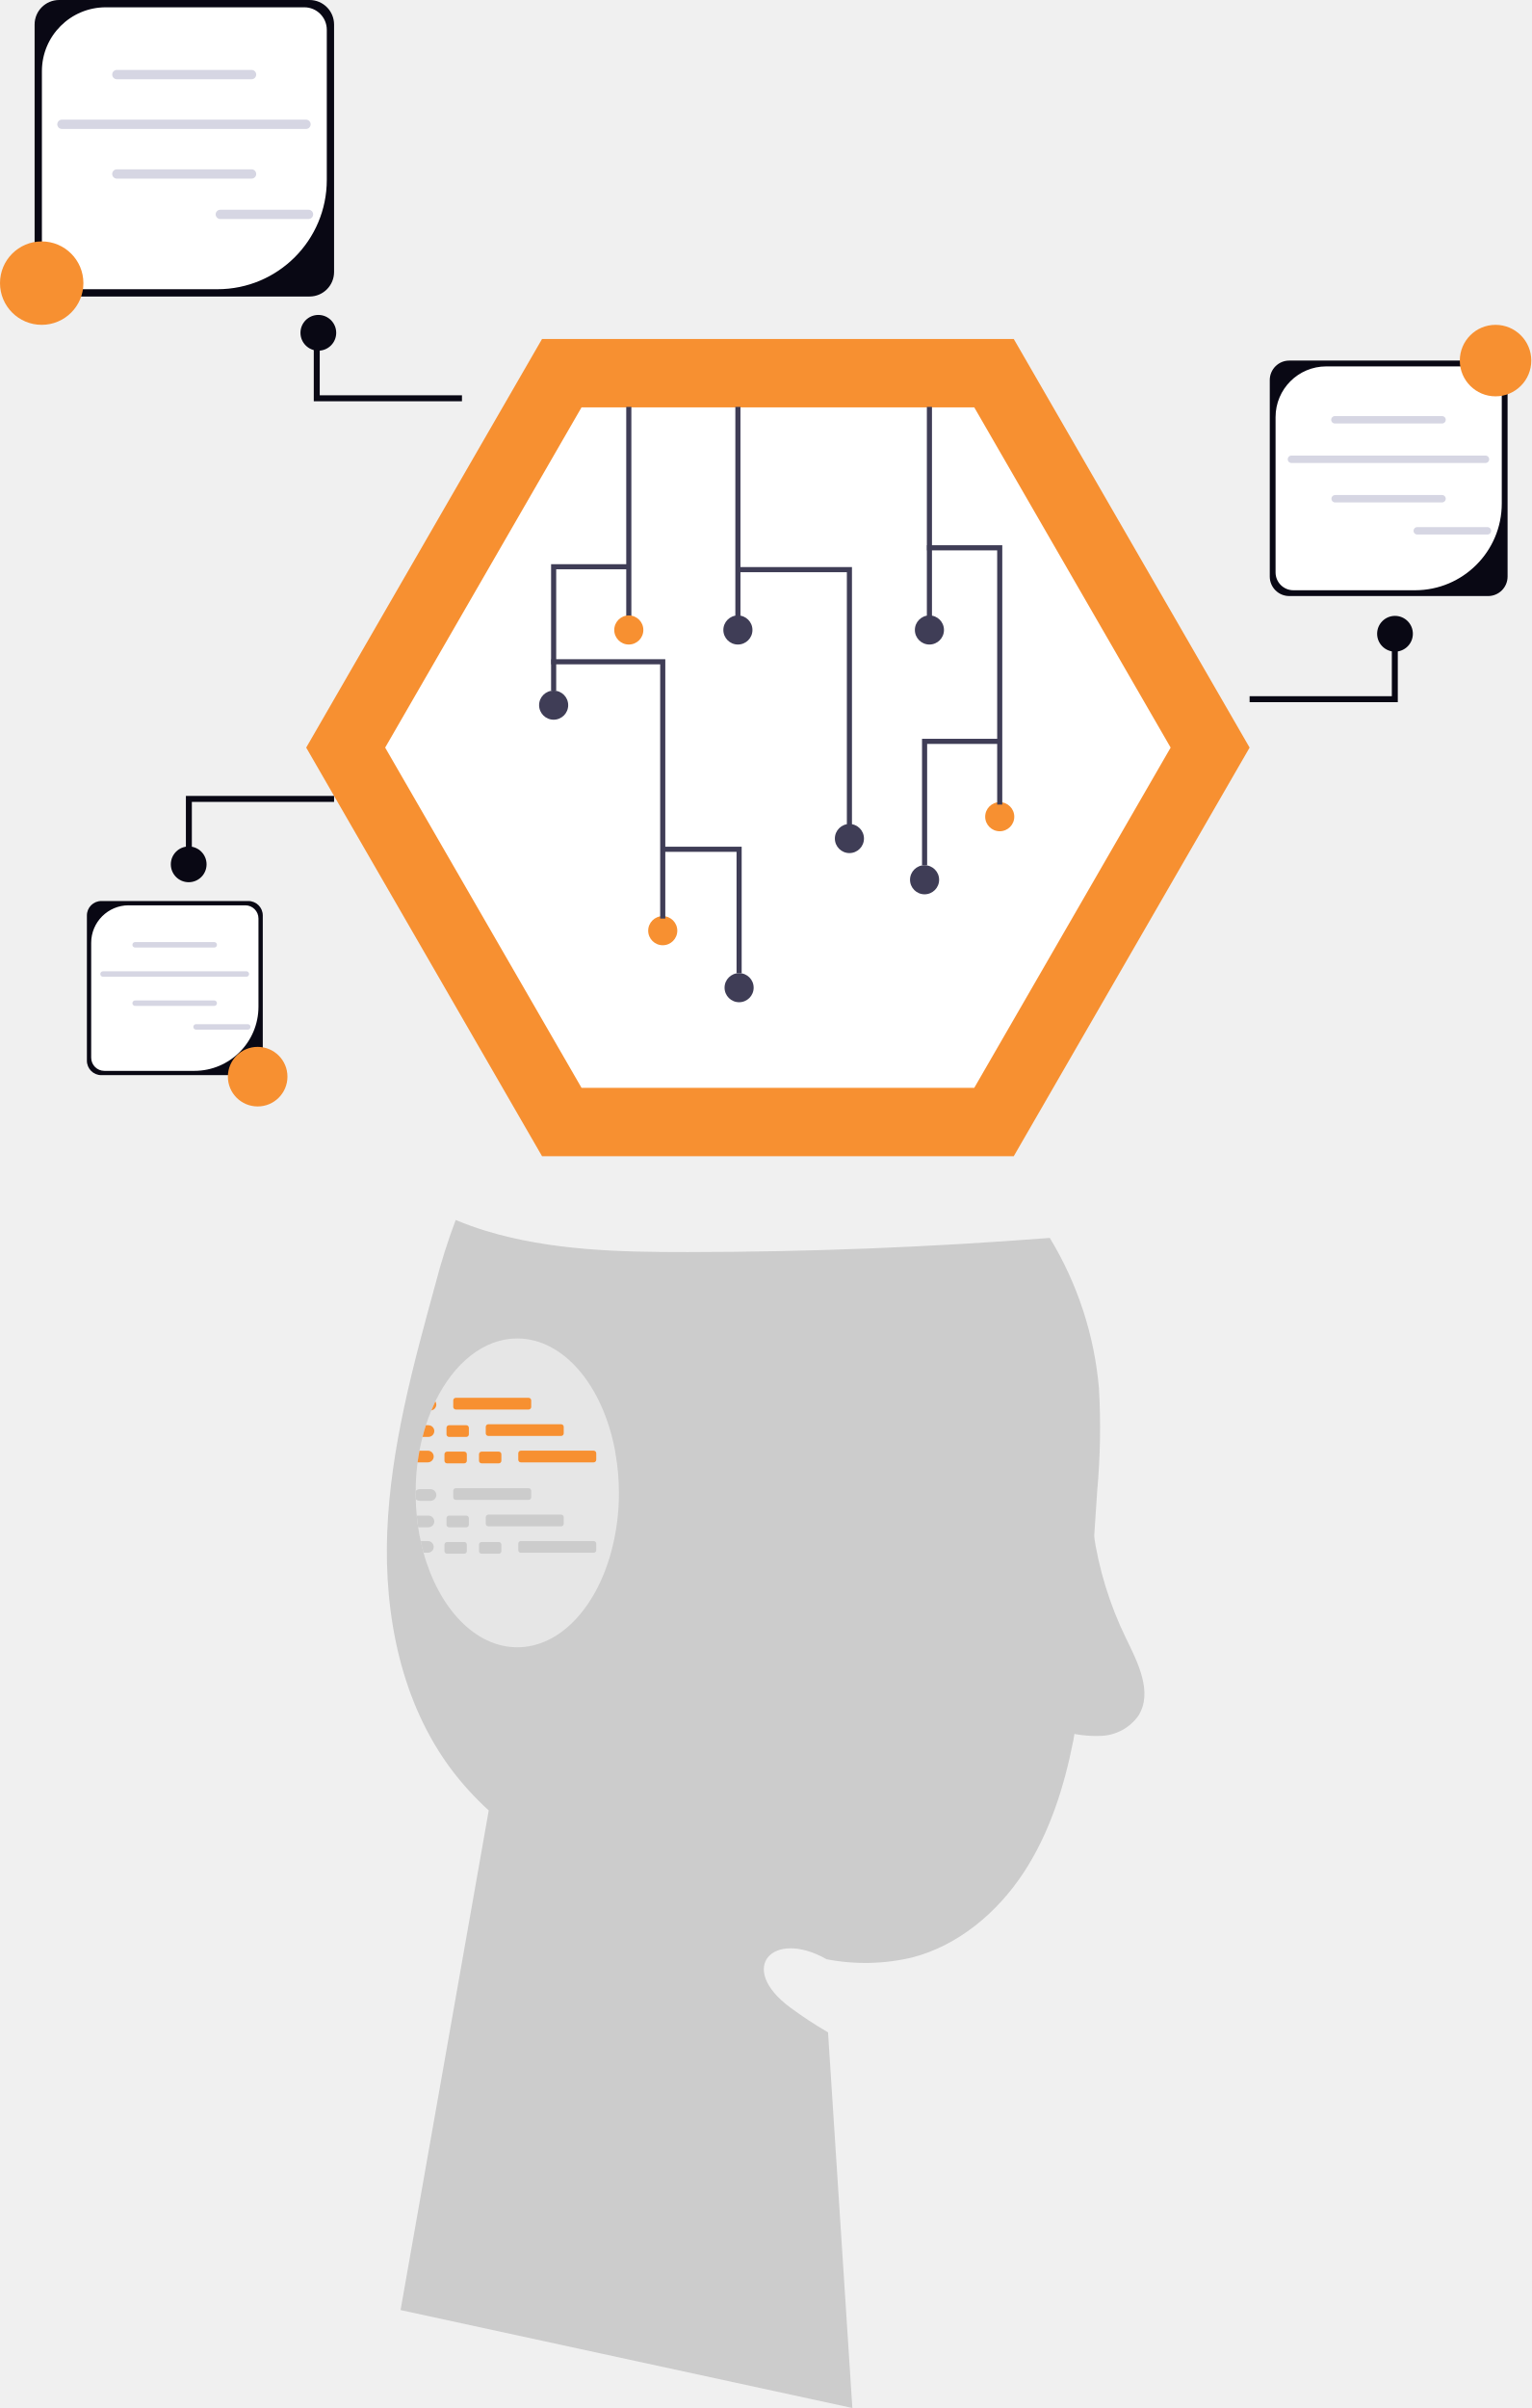
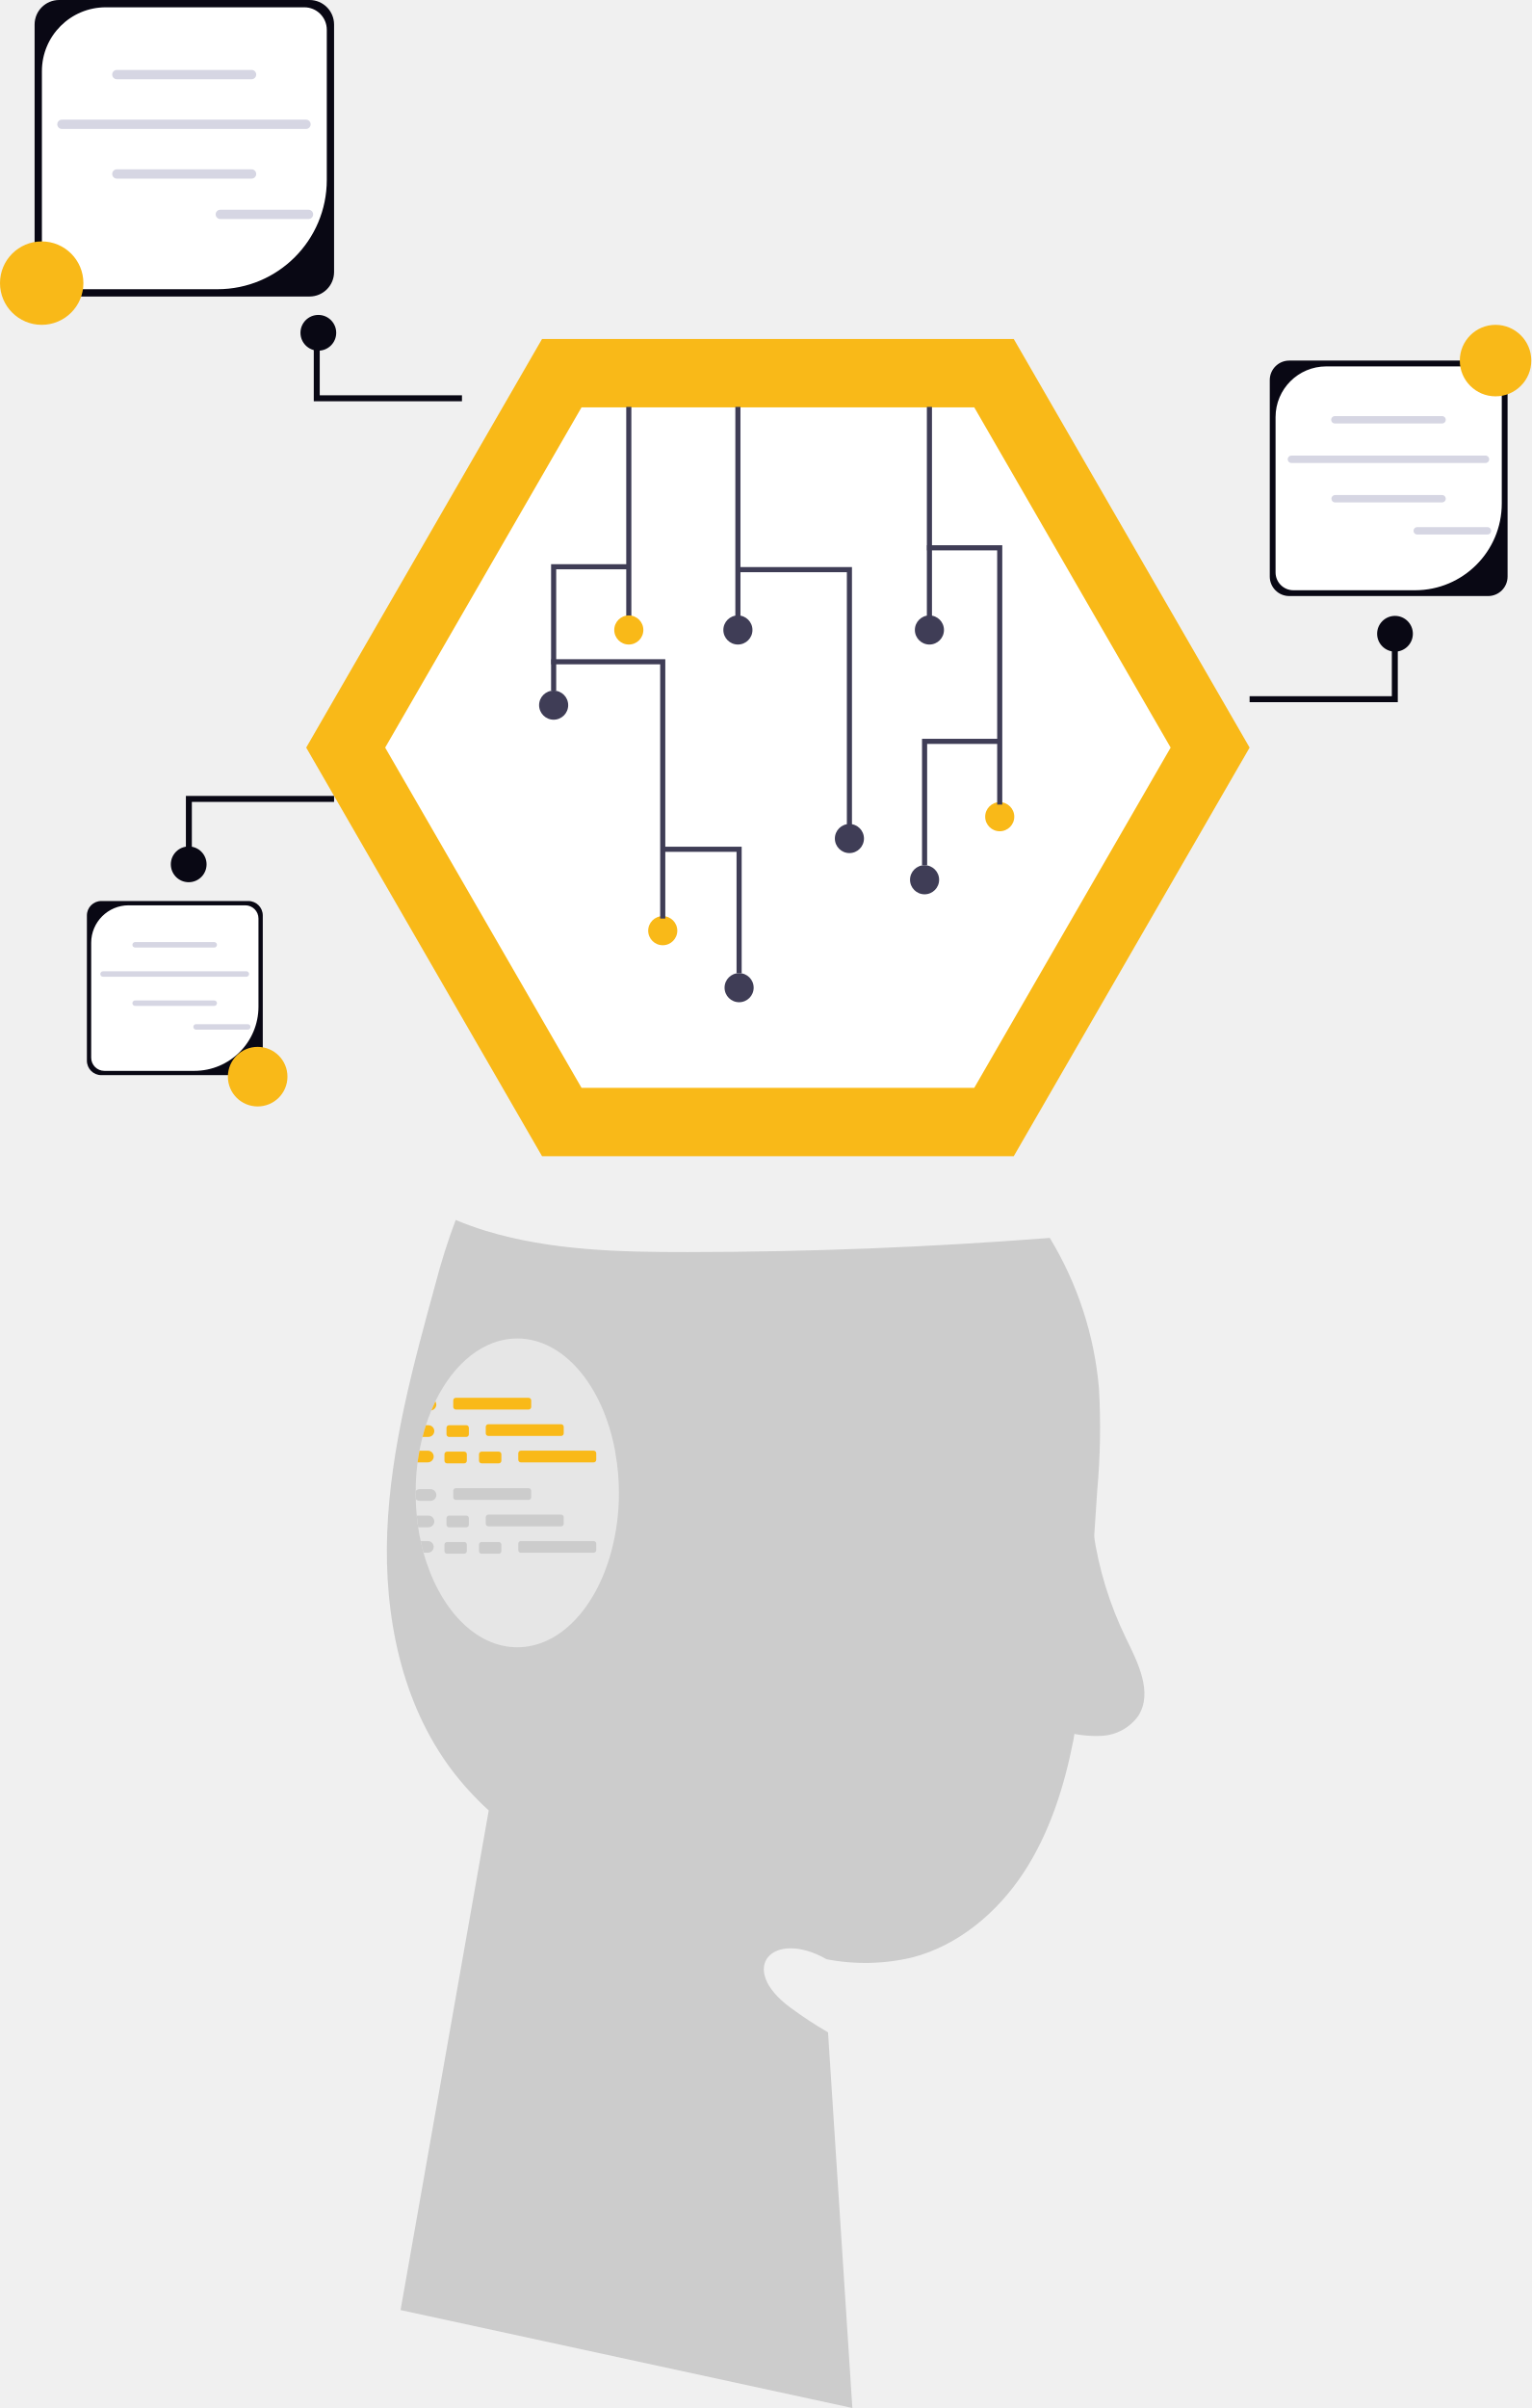
<svg xmlns="http://www.w3.org/2000/svg" width="458.221" height="720.354" viewBox="0 0 458.221 720.354">
  <g transform="translate(-764.119 -179.451)">
    <g transform="translate(764.119 179.451)">
      <g transform="translate(115.76 364.958)">
        <path d="M1033.347,505.323q-.811,12.133-1.622,24.244a389.057,389.057,0,0,1-5.52,50.426c-2.749,13.947-7.12,27.782-14.938,39.656-7.819,11.852-19.422,21.653-33.167,25.258a60.773,60.773,0,0,1-25.732.563c-16.065-9.125-26.948,2.546-10.905,14.42a124.3,124.3,0,0,0,11.334,7.458l7.278,112.367L824.882,750.425l26.385-149.476a89.208,89.208,0,0,1-11.041-12.055c-15.119-20.076-20.323-46.236-19.332-71.336,1.014-25.123,7.706-49.615,14.353-73.837a189.966,189.966,0,0,1,6.129-19.4c2.951,1.217,5.948,2.321,8.99,3.245,19.445,5.9,40.107,6.376,60.43,6.354q54.246-.034,108.356-4.236a103.97,103.97,0,0,1,14.713,44.929,208.629,208.629,0,0,1-.518,30.711Z" transform="translate(-820.777 -424.321)" fill="#ccc" />
        <path d="M920.531,451.1a107.123,107.123,0,0,0,9.338,64.763c3.624,7.387,8.112,16.287,3.7,23.232a14.31,14.31,0,0,1-10.78,5.974,35.1,35.1,0,0,1-12.58-1.629" transform="translate(-708.701 -390.76)" fill="#ccc" />
        <path d="M885.434,486.241a66.823,66.823,0,0,1-2.231,17.327v.023c-.022.113-.068.225-.09.338-4.551,16.741-15.411,28.5-28.1,28.5-12.618,0-23.433-11.671-28.052-28.277-.316-1.149-.586-2.3-.834-3.492-.316-1.329-.563-2.7-.766-4.123-.18-1.127-.316-2.276-.428-3.447-.158-1.622-.27-3.245-.293-4.935v-.023c-.045-.631-.045-1.262-.045-1.893v-.563l.023-.023a66,66,0,0,1,.563-8.54c.158-1.194.338-2.343.563-3.492.27-1.4.563-2.771.924-4.123.293-1.194.631-2.343.992-3.492.5-1.532,1.037-3.019,1.645-4.439.383-.924.789-1.825,1.194-2.7,5.543-11.4,14.465-18.814,24.515-18.814,13.9,0,25.619,14.173,29.246,33.5.045.293.113.586.135.879v.023A66.654,66.654,0,0,1,885.434,486.241Z" transform="translate(-815.987 -404.608)" fill="#e6e6e6" />
-         <path d="M828.176,449.392a1.793,1.793,0,0,1-1.487,1.712c.383-.924.788-1.825,1.194-2.7A1.887,1.887,0,0,1,828.176,449.392Z" transform="translate(-813.368 -394.144)" fill="#F79031" />
-         <rect width="23.331" height="3.503" rx="0.777" transform="translate(19.867 53.196)" fill="#F79031" />
-         <path d="M829.034,453.305a1.76,1.76,0,0,1-1.758,1.758h-1.757c.293-1.194.631-2.343.991-3.492h.766A1.755,1.755,0,0,1,829.034,453.305Z" transform="translate(-814.834 -390.171)" fill="#F79031" />
-         <rect width="6.693" height="3.503" rx="0.777" transform="translate(17.849 61.395)" fill="#F79031" />
-         <rect width="23.331" height="3.503" rx="0.777" transform="translate(29.597 61.104)" fill="#F79031" />
-         <rect width="6.693" height="3.503" rx="0.777" transform="translate(17.239 69.298)" fill="#F79031" />
-         <rect width="6.693" height="3.503" rx="0.777" transform="translate(27.579 69.298)" fill="#F79031" />
-         <path d="M829.68,456.685a1.76,1.76,0,0,1-1.758,1.758h-3.064c.158-1.194.338-2.343.563-3.492h2.5a1.74,1.74,0,0,1,1.758,1.735Z" transform="translate(-815.661 -385.935)" fill="#F79031" />
-         <rect width="23.331" height="3.503" rx="0.777" transform="translate(39.327 69.008)" fill="#F79031" />
+         <path d="M828.176,449.392a1.793,1.793,0,0,1-1.487,1.712c.383-.924.788-1.825,1.194-2.7A1.887,1.887,0,0,1,828.176,449.392Z" transform="translate(-813.368 -394.144)" fill="#F9B918" />
+         <rect width="23.331" height="3.503" rx="0.777" transform="translate(19.867 53.196)" fill="#F9B918" />
+         <path d="M829.034,453.305a1.76,1.76,0,0,1-1.758,1.758h-1.757c.293-1.194.631-2.343.991-3.492h.766A1.755,1.755,0,0,1,829.034,453.305Z" transform="translate(-814.834 -390.171)" fill="#F9B918" />
+         <rect width="6.693" height="3.503" rx="0.777" transform="translate(17.849 61.395)" fill="#F9B918" />
+         <rect width="23.331" height="3.503" rx="0.777" transform="translate(29.597 61.104)" fill="#F9B918" />
+         <rect width="6.693" height="3.503" rx="0.777" transform="translate(17.239 69.298)" fill="#F9B918" />
+         <rect width="6.693" height="3.503" rx="0.777" transform="translate(27.579 69.298)" fill="#F9B918" />
+         <path d="M829.68,456.685a1.76,1.76,0,0,1-1.758,1.758h-3.064c.158-1.194.338-2.343.563-3.492h2.5a1.74,1.74,0,0,1,1.758,1.735Z" transform="translate(-815.661 -385.935)" fill="#F9B918" />
+         <rect width="23.331" height="3.503" rx="0.777" transform="translate(39.327 69.008)" fill="#F9B918" />
        <path d="M830.795,461.818a1.741,1.741,0,0,1-1.758,1.735H825.86a1.781,1.781,0,0,1-1.217-.473v-.023c-.045-.631-.045-1.262-.045-1.893V460.6l.023-.023a1.733,1.733,0,0,1,1.239-.518h3.177A1.76,1.76,0,0,1,830.795,461.818Z" transform="translate(-815.987 -379.532)" fill="#ccc" />
        <rect width="23.331" height="3.503" rx="0.777" transform="translate(19.867 80.234)" fill="#ccc" />
        <path d="M830,465.306a1.76,1.76,0,0,1-1.758,1.758h-3.064c-.18-1.127-.315-2.276-.428-3.447a.766.766,0,0,1,.315-.045h3.177A1.755,1.755,0,0,1,830,465.306Z" transform="translate(-815.799 -375.134)" fill="#ccc" />
        <rect width="6.693" height="3.503" rx="0.777" transform="translate(17.849 88.433)" fill="#ccc" />
        <rect width="23.331" height="3.503" rx="0.777" transform="translate(29.597 88.142)" fill="#ccc" />
        <rect width="6.693" height="3.503" rx="0.777" transform="translate(17.239 96.337)" fill="#ccc" />
        <rect width="6.693" height="3.503" rx="0.777" transform="translate(27.579 96.337)" fill="#ccc" />
        <path d="M829.154,468.685a1.76,1.76,0,0,1-1.757,1.758h-1.284c-.315-1.149-.586-2.3-.834-3.492H827.4a1.741,1.741,0,0,1,1.758,1.735Z" transform="translate(-815.135 -370.897)" fill="#ccc" />
        <rect width="23.331" height="3.503" rx="0.777" transform="translate(39.327 96.046)" fill="#ccc" />
      </g>
      <g transform="translate(0)">
        <g transform="translate(91.626 101.402)">
-           <path d="M271.16,145.025H130.009L59.433,267.266l70.576,122.241H271.16l70.576-122.241Z" transform="translate(-59.433 -145.025)" fill="#F79031" />
+           <path d="M271.16,145.025H130.009L59.433,267.266l70.576,122.241H271.16l70.576-122.241Z" transform="translate(-59.433 -145.025)" fill="#F9B918" />
          <path d="M305.1,586.938H422.623l58.761-101.776L422.623,383.385H305.1L246.341,485.161Z" transform="translate(-222.711 -362.92)" fill="#fff" />
          <rect width="1.529" height="63.116" transform="translate(95.771 20.313)" fill="#3f3d56" />
-           <circle cx="4.353" cy="4.353" r="4.353" transform="translate(92.183 82.704)" fill="#F79031" />
+           <circle cx="4.353" cy="4.353" r="4.353" transform="translate(92.183 82.704)" fill="#F9B918" />
          <rect width="1.529" height="63.116" transform="translate(128.417 20.313)" fill="#3f3d56" />
          <circle cx="4.353" cy="4.353" r="4.353" transform="translate(124.829 82.704)" fill="#3f3d56" />
          <rect width="1.529" height="63.116" transform="translate(185.728 20.313)" fill="#3f3d56" />
          <circle cx="4.353" cy="4.353" r="4.353" transform="translate(182.14 82.704)" fill="#3f3d56" />
          <circle cx="4.353" cy="4.353" r="4.353" transform="translate(158.2 145.093)" fill="#3f3d56" />
          <circle cx="4.353" cy="4.353" r="4.353" transform="translate(69.693 105.193)" fill="#3f3d56" />
          <path d="M262.538,311.859h-1.529V235.805H228.4v-1.529h34.136Z" transform="translate(-99.221 -166.041)" fill="#3f3d56" />
-           <circle cx="4.353" cy="4.353" r="4.353" transform="translate(102.34 172.661)" fill="#F79031" />
+           <circle cx="4.353" cy="4.353" r="4.353" transform="translate(102.34 172.661)" fill="#F9B918" />
          <path d="M189.472,347.918h-1.529V271.863H155.336v-1.529h34.136Z" transform="translate(-82.016 -174.532)" fill="#3f3d56" />
-           <circle cx="4.353" cy="4.353" r="4.353" transform="translate(203.179 138.563)" fill="#F79031" />
+           <circle cx="4.353" cy="4.353" r="4.353" transform="translate(203.179 138.563)" fill="#F9B918" />
          <path d="M324.945,303.319h-1.529V227.265h-21v-1.529h22.528Z" transform="translate(-116.649 -164.03)" fill="#3f3d56" />
          <path d="M156.814,270.969h-1.529V233.155h23.254v1.529H156.814Z" transform="translate(-82.004 -165.777)" fill="#3f3d56" />
          <circle cx="4.353" cy="4.353" r="4.353" transform="translate(125.191 189.709)" fill="#3f3d56" />
          <path d="M222.714,381.517h-1.529V345.232H199.46V343.7h23.254Z" transform="translate(-92.406 -191.808)" fill="#3f3d56" />
          <circle cx="4.353" cy="4.353" r="4.353" transform="translate(180.689 157.426)" fill="#3f3d56" />
          <path d="M302,339.291h-1.529V301.477h23.254v1.529H302Z" transform="translate(-116.19 -181.865)" fill="#3f3d56" />
        </g>
        <g transform="translate(0 0)">
          <path d="M360.564,159.982a1.784,1.784,0,0,0-1.783,1.783v57.041a1.783,1.783,0,1,0,3.565,0V161.765A1.784,1.784,0,0,0,360.564,159.982Z" transform="translate(-280.013 -156.379)" fill="#3f3d56" />
          <g transform="translate(10.355)">
            <path d="M364.3,244.644H289.357a7.343,7.343,0,0,1-7.335-7.335V163.275a7.343,7.343,0,0,1,7.335-7.335H364.3a7.343,7.343,0,0,1,7.335,7.335v74.034A7.343,7.343,0,0,1,364.3,244.644Z" transform="translate(-282.022 -155.94)" fill="#090814" />
            <path d="M303.581,158.392A19.107,19.107,0,0,0,284.474,177.5v58.506a6.72,6.72,0,0,0,6.72,6.72h45.829a32.7,32.7,0,0,0,32.7-32.7V165.112a6.72,6.72,0,0,0-6.72-6.72Z" transform="translate(-282.289 -156.207)" fill="#fff" />
            <g transform="translate(6.817 20.911)">
              <path d="M349.732,182.191h-40.3a1.395,1.395,0,0,1,0-2.789h40.3a1.395,1.395,0,1,1,0,2.789Z" transform="translate(-291.668 -179.402)" fill="#d6d6e3" />
              <path d="M349.732,215.555h-40.3a1.395,1.395,0,0,1,0-2.789h40.3a1.395,1.395,0,1,1,0,2.789Z" transform="translate(-291.668 -183.03)" fill="#d6d6e3" />
              <path d="M364.1,198.884H291.065a1.395,1.395,0,1,1,0-2.789H364.1a1.395,1.395,0,0,1,0,2.789Z" transform="translate(-289.671 -181.217)" fill="#d6d6e3" />
              <path d="M370.63,229.121H344.245a1.395,1.395,0,1,1,0-2.789H370.63a1.395,1.395,0,0,1,0,2.789Z" transform="translate(-295.453 -184.505)" fill="#d6d6e3" />
            </g>
          </g>
-           <circle cx="12.478" cy="12.478" r="12.478" transform="translate(0 72.219)" fill="#F79031" />
+           <circle cx="12.478" cy="12.478" r="12.478" transform="translate(0 72.219)" fill="#F9B918" />
        </g>
        <g transform="translate(26.005 269.54)">
          <g transform="translate(0 0)">
            <path d="M145.145,202.271H101.132a4.313,4.313,0,0,1-4.307-4.307V154.487a4.313,4.313,0,0,1,4.307-4.307h44.013a4.313,4.313,0,0,1,4.307,4.307v43.476a4.313,4.313,0,0,1-4.307,4.307Z" transform="translate(-96.825 -150.18)" fill="#090814" />
            <path d="M109.485,151.619a11.221,11.221,0,0,0-11.221,11.224V197.2a3.947,3.947,0,0,0,3.946,3.947h26.911a19.2,19.2,0,0,0,19.2-19.2V155.569a3.946,3.946,0,0,0-3.947-3.946H109.485Z" transform="translate(-96.982 -150.337)" fill="#fff" />
            <g transform="translate(4.005 12.279)">
              <path d="M136.587,165.6H112.919a.819.819,0,0,1,0-1.638h23.668a.819.819,0,0,1,0,1.638Z" transform="translate(-102.491 -163.958)" fill="#d6d6e3" />
              <path d="M136.587,185.188H112.919a.819.819,0,1,1,0-1.638h23.668a.819.819,0,1,1,0,1.638Z" transform="translate(-102.491 -166.088)" fill="#d6d6e3" />
              <path d="M145.027,175.4h-42.89a.819.819,0,1,1,0-1.638h42.89a.819.819,0,1,1,0,1.638Z" transform="translate(-101.318 -165.023)" fill="#d6d6e3" />
              <path d="M148.86,193.155H133.366a.819.819,0,0,1,0-1.638H148.86a.819.819,0,0,1,0,1.638Z" transform="translate(-104.714 -166.954)" fill="#d6d6e3" />
            </g>
          </g>
-           <circle cx="8.913" cy="8.913" r="8.913" transform="translate(42.185 43.628)" fill="#F79031" />
+           <circle cx="8.913" cy="8.913" r="8.913" transform="translate(42.185 43.628)" fill="#F9B918" />
        </g>
        <g transform="translate(379.963 97.176)">
          <g transform="translate(0 10.694)">
            <path d="M189.74,412.377H130.226a5.831,5.831,0,0,1-5.825-5.825V347.765a5.831,5.831,0,0,1,5.825-5.825H189.74a5.831,5.831,0,0,1,5.825,5.825v58.788a5.831,5.831,0,0,1-5.825,5.825h0Z" transform="translate(-124.401 -341.94)" fill="#090814" />
            <path d="M141.521,343.887a15.173,15.173,0,0,0-15.173,15.173v46.458a5.336,5.336,0,0,0,5.336,5.336h36.391a25.965,25.965,0,0,0,25.965-25.965V349.224a5.336,5.336,0,0,0-5.336-5.336H141.521Z" transform="translate(-124.613 -342.151)" fill="#fff" />
            <g transform="translate(5.413 16.602)">
              <path d="M178.168,362.784h-32a1.109,1.109,0,1,1,0-2.217h32a1.109,1.109,0,1,1,0,2.217Z" transform="translate(-132.06 -360.567)" fill="#d6d6e3" />
              <path d="M178.168,389.277h-32a1.109,1.109,0,0,1,0-2.217h32a1.109,1.109,0,1,1,0,2.217Z" transform="translate(-132.06 -363.447)" fill="#d6d6e3" />
              <path d="M189.579,376.04h-58a1.109,1.109,0,1,1,0-2.217h58a1.109,1.109,0,1,1,0,2.217Z" transform="translate(-130.474 -362.008)" fill="#d6d6e3" />
              <path d="M194.764,400.049H173.816a1.109,1.109,0,1,1,0-2.217h20.948a1.109,1.109,0,1,1,0,2.217Z" transform="translate(-135.066 -364.619)" fill="#d6d6e3" />
            </g>
          </g>
-           <circle cx="10.695" cy="10.695" r="10.695" transform="translate(56.868 0)" fill="#F79031" />
+           <circle cx="10.695" cy="10.695" r="10.695" transform="translate(56.868 0)" fill="#F9B918" />
        </g>
        <g transform="translate(373.929 184.241)">
          <ellipse cx="5.348" cy="5.348" rx="5.348" ry="5.348" transform="translate(38.16 0)" fill="#090814" />
          <path d="M277.469,340.443h44.342V319.97h-1.783v18.69H277.465Z" transform="translate(-277.465 -314.623)" fill="#090814" />
        </g>
        <g transform="translate(89.912 94.211)">
          <circle cx="5.348" cy="5.348" r="5.348" transform="translate(0 0)" fill="#090814" />
          <path d="M156.752,323.958H112.409V303.486h1.783v18.69h42.563Z" transform="translate(-108.427 -298.138)" fill="#090814" />
        </g>
        <g transform="translate(51.117 238.096)">
          <ellipse cx="5.348" cy="5.348" rx="5.348" ry="5.348" transform="translate(0 15.123)" fill="#090814" />
          <path d="M321.807,319.97H277.465v20.472h1.783V321.753h42.563Z" transform="translate(-272.955 -319.97)" fill="#090814" />
        </g>
      </g>
    </g>
  </g>
</svg>
